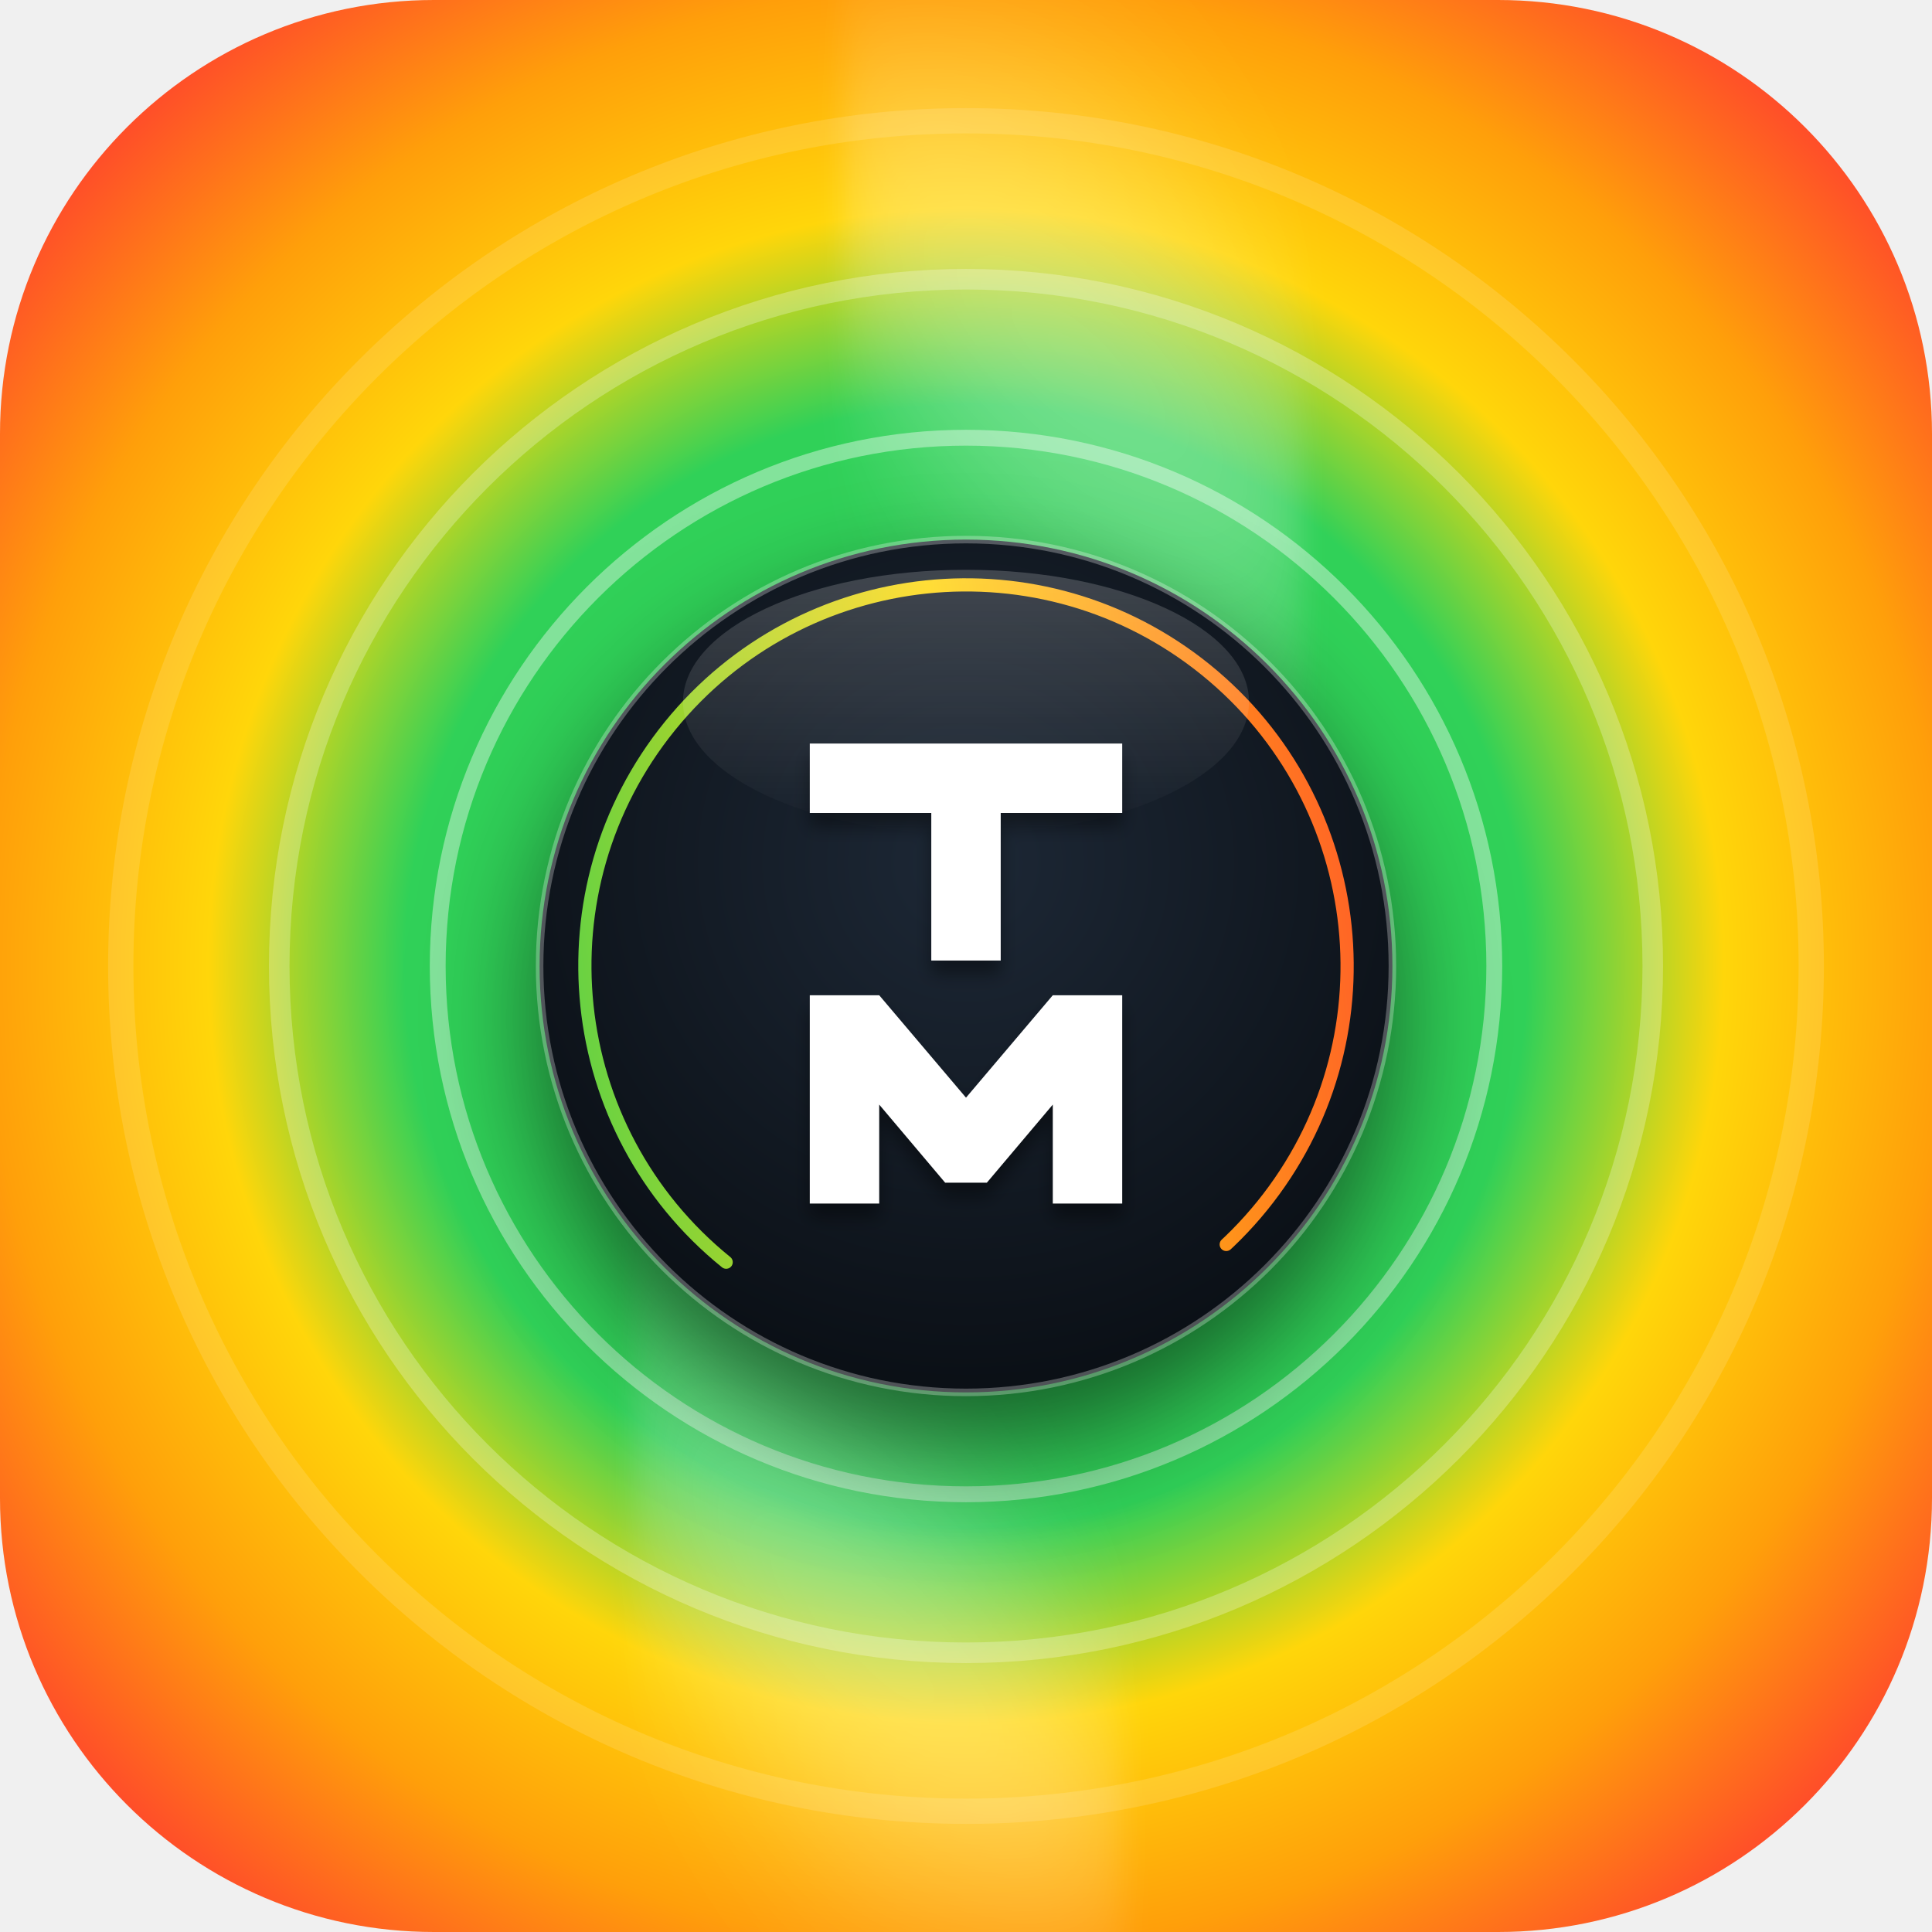
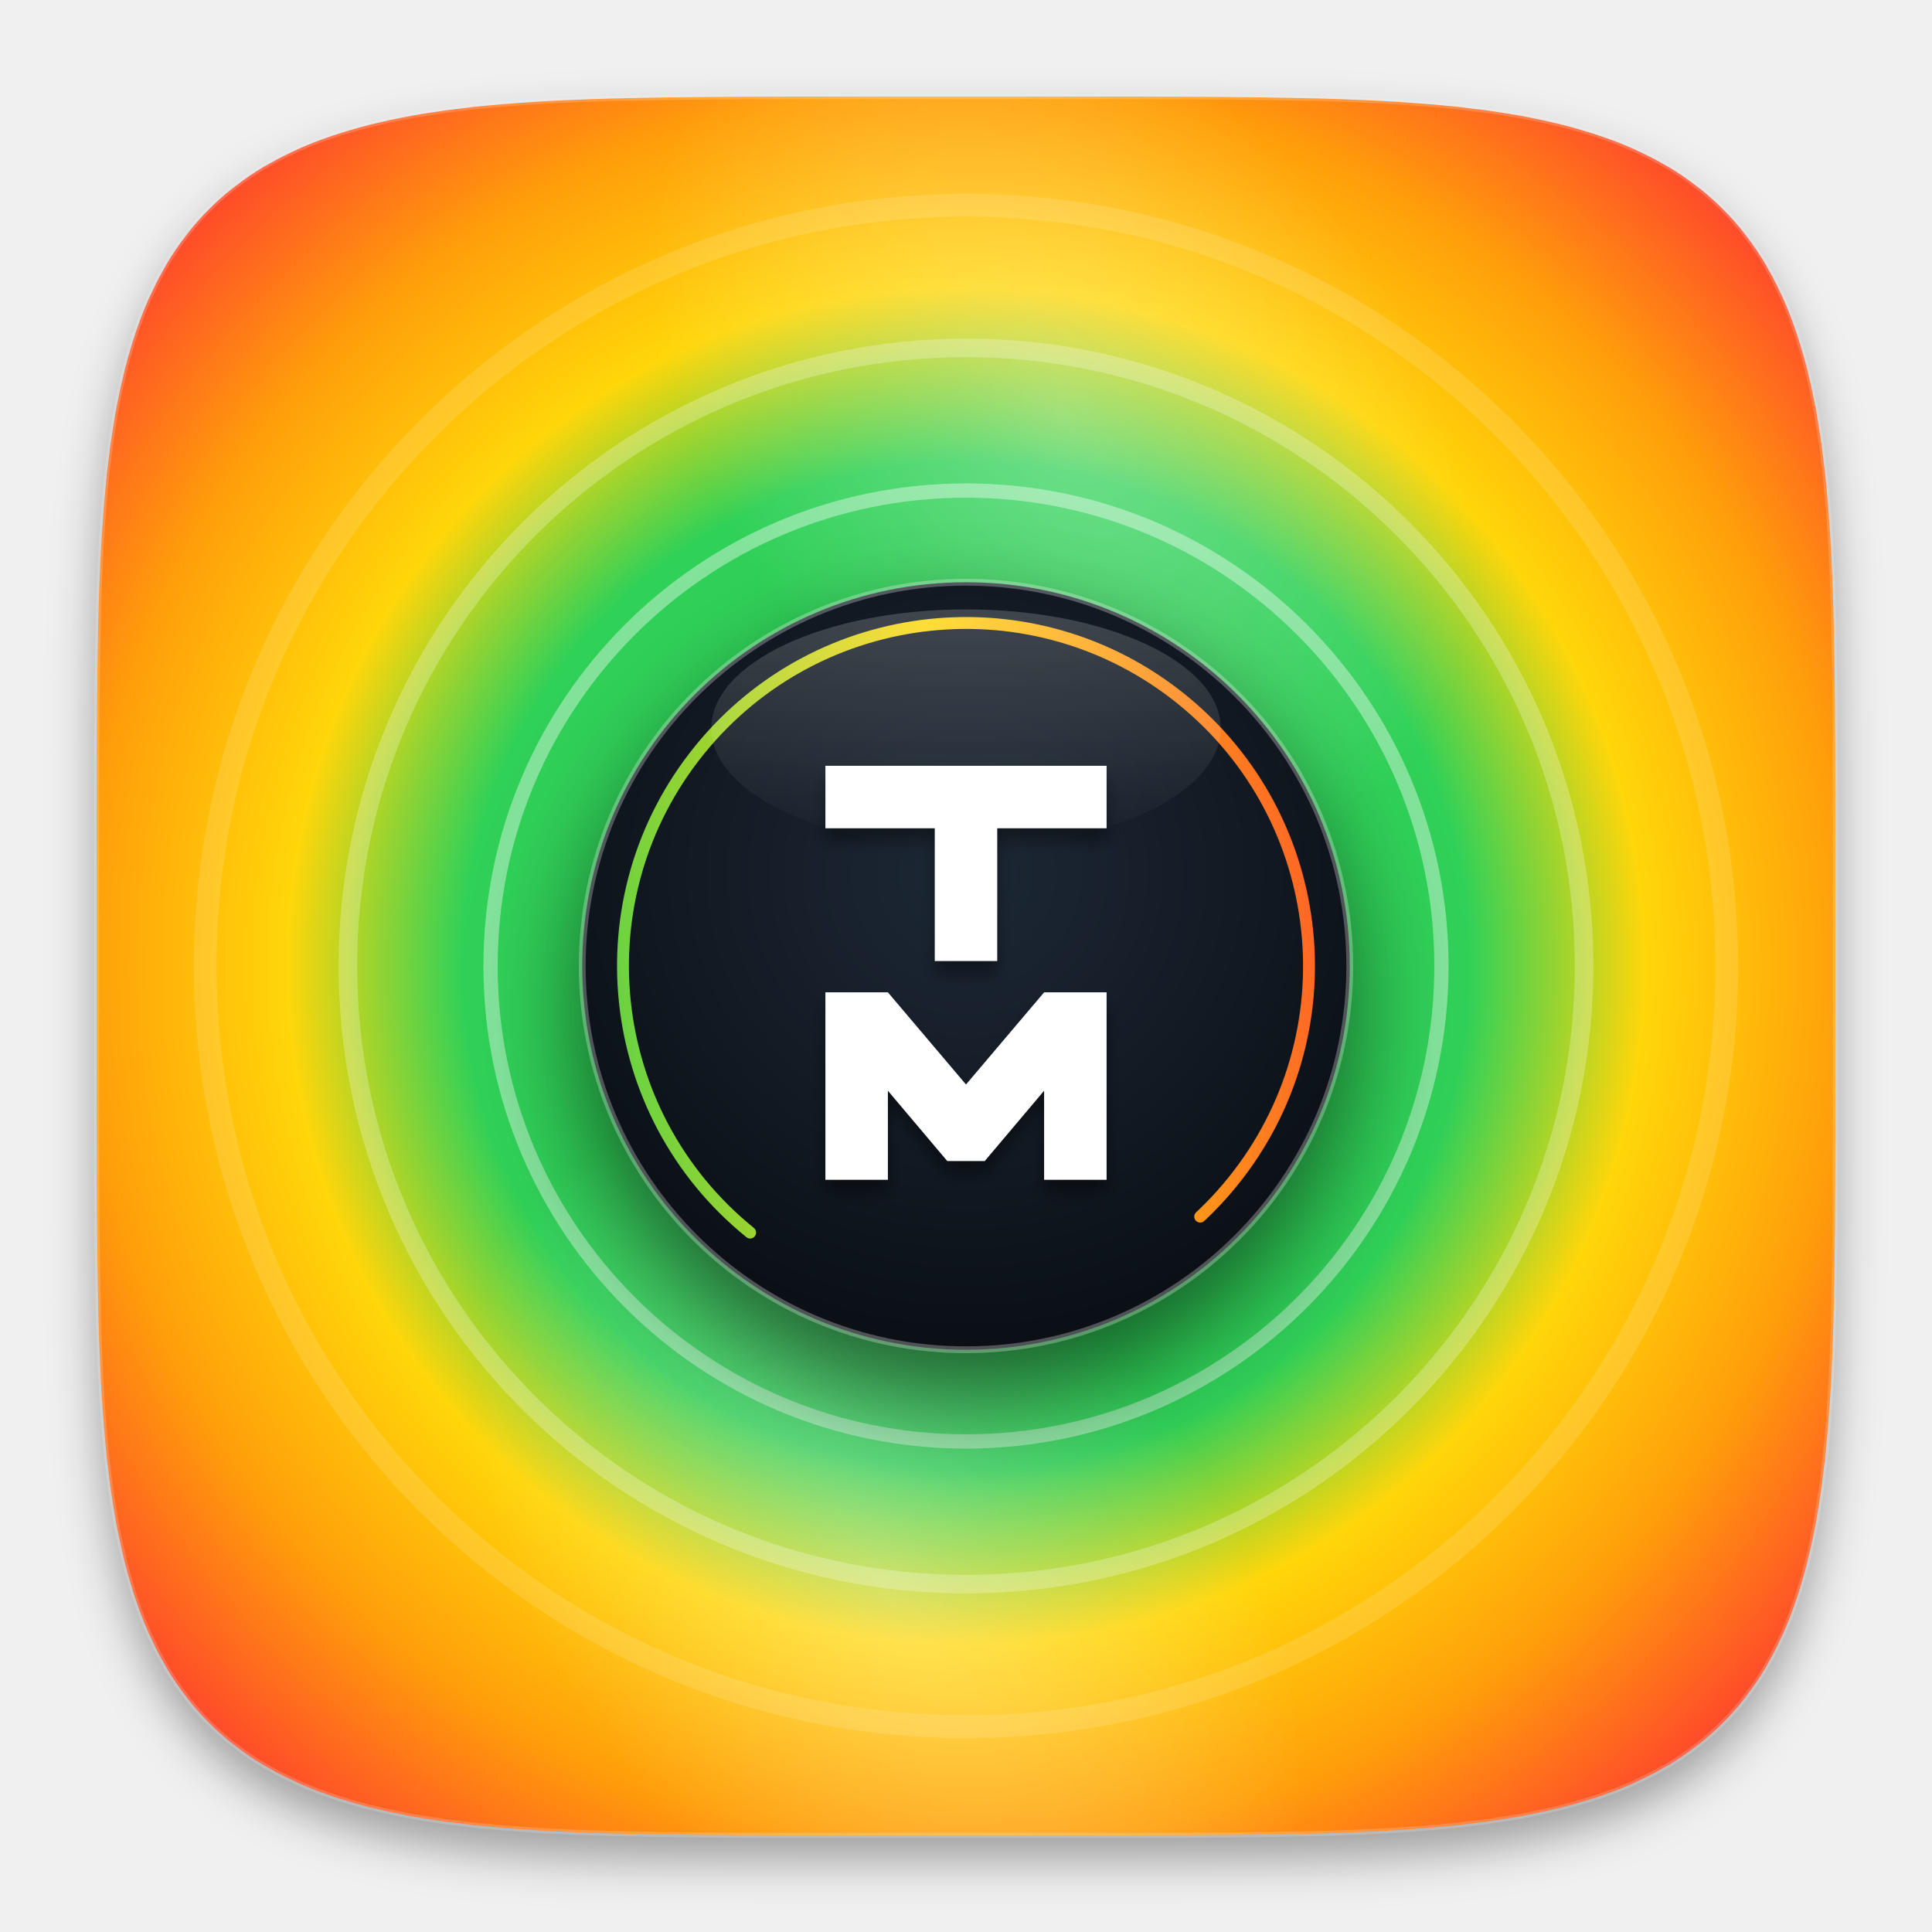
<svg xmlns="http://www.w3.org/2000/svg" viewBox="0 0 1024 1024" width="1024" height="1024" role="img" aria-label="TagMender">
  <defs>
-     <clipPath id="tm-mask">
-       <rect width="1024" height="1024" rx="230" ry="230" />
+     <clipPath id="tm-squircle">
+       <path d="M1024.0 512.0L1024.0 613.4L1023.9 645.8L1023.7 669.3L1023.5 688.5L1023.2 704.9L1022.9 719.5L1022.5 732.6L1022.0 744.6L1021.5 755.8L1020.9 766.2L1020.2 775.9L1019.5 785.2L1018.7 793.9L1017.9 802.2L1016.9 810.2L1016.0 817.8L1014.9 825.1L1013.8 832.1L1012.7 838.8L1011.4 845.3L1010.1 851.6L1008.7 857.7L1007.3 863.6L1005.8 869.3L1004.2 874.8L1002.6 880.1L1000.9 885.3L999.1 890.4L997.3 895.3L995.4 900.0L993.4 904.7L991.3 909.1L989.2 913.5L987.0 917.8L984.7 921.9L982.4 926.0L980.0 929.9L977.5 933.7L974.9 937.4L972.2 941.0L969.5 944.6L966.7 948.0L963.8 951.3L960.8 954.6L957.7 957.7L954.6 960.8L951.3 963.8L948.0 966.7L944.6 969.5L941.0 972.2L937.4 974.9L933.7 977.5L929.9 980.0L926.0 982.4L921.9 984.7L917.8 987.0L913.5 989.2L909.1 991.3L904.7 993.4L900.0 995.4L895.3 997.3L890.4 999.1L885.3 1000.9L880.1 1002.6L874.8 1004.2L869.3 1005.8L863.6 1007.3L857.7 1008.7L851.6 1010.1L845.3 1011.4L838.8 1012.7L832.1 1013.8L825.1 1014.9L817.8 1016.0L810.2 1016.9L802.2 1017.9L793.9 1018.7L785.2 1019.5L775.9 1020.2L766.2 1020.9L755.8 1021.5L744.6 1022.0L732.6 1022.5L719.5 1022.9L704.9 1023.2L688.5 1023.5L669.3 1023.7L645.8 1023.9L613.4 1024.0L512.0 1024.0L410.6 1024.0L378.2 1023.9L354.7 1023.7L335.5 1023.5L319.1 1023.2L304.5 1022.9L291.4 1022.5L279.4 1022.0L268.2 1021.5L257.8 1020.9L248.1 1020.2L238.8 1019.5L230.1 1018.7L221.8 1017.9L213.8 1016.9L206.2 1016.0L198.9 1014.9L191.9 1013.8L185.2 1012.7L178.7 1011.4L172.4 1010.1L166.3 1008.7L160.4 1007.3L154.7 1005.8L149.2 1004.2L143.9 1002.6L138.7 1000.9L133.6 999.1L128.7 997.3L124.0 995.4L119.3 993.4L114.9 991.3L110.5 989.2L106.2 987.0L102.1 984.7L98.0 982.4L94.1 980.0L90.3 977.5L86.6 974.9L83.0 972.2L79.4 969.5L76.0 966.7L72.7 963.8L69.4 960.8L66.3 957.7L63.2 954.6L60.2 951.3L57.3 948.0L54.5 944.6L51.8 941.0L49.1 937.4L46.5 933.7L44.0 929.9L41.6 926.0L39.3 921.9L37.0 917.8L34.8 913.5L32.7 909.1L30.6 904.7L28.6 900.0L26.7 895.3L24.9 890.4L23.1 885.3L21.4 880.1L19.8 874.8L18.2 869.3L16.7 863.6L15.3 857.7L13.9 851.6L12.6 845.3L11.3 838.8L10.2 832.1L9.1 825.1L8.0 817.8L7.1 810.2L6.1 802.2L5.3 793.9L4.5 785.2L3.8 775.9L3.1 766.2L2.5 755.8L2.0 744.6L1.5 732.6L1.1 719.5L0.8 704.9L0.5 688.5L0.3 669.3L0.1 645.8L0.0 613.4L0.0 512.0L0.0 410.6L0.1 378.2L0.3 354.7L0.5 335.5L0.8 319.1L1.1 304.5L1.5 291.4L2.0 279.4L2.5 268.2L3.1 257.8L3.8 248.1L4.5 238.8L5.3 230.1L6.1 221.8L7.1 213.8L8.0 206.2L9.1 198.9L10.2 191.9L11.3 185.2L12.6 178.7L13.9 172.4L15.3 166.3L16.7 160.4L18.2 154.7L19.8 149.2L21.4 143.9L23.1 138.7L24.9 133.6L26.7 128.7L28.6 124.0L30.6 119.3L32.7 114.9L34.8 110.5L37.0 106.2L39.3 102.1L41.6 98.0L44.0 94.1L46.5 90.3L49.1 86.6L51.8 83.0L54.5 79.4L57.3 76.0L60.2 72.7L63.2 69.4L66.3 66.3L69.4 63.2L72.7 60.2L76.0 57.3L79.4 54.5L83.0 51.8L86.6 49.1L90.3 46.5L94.1 44.0L98.0 41.6L102.1 39.3L106.2 37.0L110.5 34.8L114.9 32.7L119.3 30.6L124.0 28.6L128.7 26.7L133.6 24.9L138.7 23.1L143.9 21.4L149.2 19.8L154.7 18.2L160.4 16.7L166.3 15.3L172.4 13.9L178.7 12.6L185.2 11.3L191.9 10.2L198.9 9.1L206.2 8.0L213.8 7.1L221.8 6.1L230.1 5.3L238.8 4.5L248.1 3.8L257.8 3.1L268.2 2.5L279.4 2.0L291.4 1.5L304.5 1.1L319.1 0.8L335.5 0.5L354.7 0.3L378.2 0.1L410.6 0.0L512.0 0.0L613.4 0.0L645.8 0.1L669.3 0.3L688.5 0.5L704.9 0.8L719.5 1.1L732.6 1.5L744.6 2.0L755.8 2.5L766.2 3.1L775.9 3.8L785.2 4.5L793.9 5.3L802.2 6.1L810.2 7.1L817.8 8.0L825.1 9.1L832.1 10.2L838.8 11.3L845.3 12.6L851.6 13.9L857.7 15.3L863.6 16.7L869.3 18.2L874.8 19.8L880.1 21.4L885.3 23.1L890.4 24.9L895.3 26.7L900.0 28.6L904.7 30.6L909.1 32.7L913.5 34.8L917.8 37.0L921.9 39.3L926.0 41.6L929.9 44.0L933.7 46.5L937.4 49.1L941.0 51.8L944.6 54.5L948.0 57.3L951.3 60.2L954.6 63.2L957.7 66.3L960.8 69.4L963.8 72.7L966.7 76.0L969.5 79.4L972.2 83.0L974.9 86.6L977.5 90.3L980.0 94.1L982.4 98.0L984.7 102.1L987.0 106.2L989.2 110.5L991.3 114.9L993.4 119.3L995.4 124.0L997.3 128.7L999.1 133.6L1000.9 138.7L1002.6 143.9L1004.2 149.2L1005.8 154.7L1007.3 160.4L1008.7 166.3L1010.1 172.4L1011.4 178.7L1012.7 185.2L1013.8 191.9L1014.9 198.9L1016.0 206.2L1016.9 213.8L1017.9 221.8L1018.7 230.1L1019.5 238.8L1020.2 248.1L1020.9 257.8L1021.5 268.2L1022.0 279.4L1022.5 291.4L1022.9 304.5L1023.2 319.1L1023.5 335.5L1023.7 354.7L1023.9 378.2L1024.0 410.6Z" />
    </clipPath>
+     <filter id="tm-dropshadow" x="-10%" y="-10%" width="120%" height="120%">
+       <feGaussianBlur stdDeviation="14" />
+     </filter>
  </defs>
-   <g clip-path="url(#tm-mask)">
-     <svg viewBox="0 0 1024 1024" width="1024" height="1024">
-       <defs>
-         <radialGradient id="tm-bg" cx="50%" cy="50%" r="72%">
-           <stop offset="0" stop-color="#30D158" />
-           <stop offset=".4" stop-color="#30D158" />
-           <stop offset=".54" stop-color="#FFD60A" />
-           <stop offset=".7" stop-color="#FF9F0A" />
-           <stop offset=".88" stop-color="#FF3B30" />
-           <stop offset="1" stop-color="#B3121B" />
-         </radialGradient>
-         <radialGradient id="tm-disc" cx="50%" cy="38%" r="70%">
-           <stop offset="0" stop-color="#1D2836" />
-           <stop offset="1" stop-color="#080C11" />
-         </radialGradient>
-         <linearGradient id="tm-ring" x1="0" y1="0" x2="1" y2="1">
-           <stop offset="0" stop-color="#FF3B30" />
-           <stop offset=".5" stop-color="#FFD60A" />
-           <stop offset="1" stop-color="#30D158" />
-         </linearGradient>
-         <linearGradient id="tm-gloss" x1="0" y1="0" x2="0" y2="1">
-           <stop offset="0" stop-color="#FFFFFF" stop-opacity=".35" />
-           <stop offset="1" stop-color="#FFFFFF" stop-opacity="0" />
-         </linearGradient>
-         <filter id="tm-shadow" x="-30%" y="-30%" width="160%" height="160%">
-           <feGaussianBlur stdDeviation="30" />
-         </filter>
-         <filter id="tm-blur" x="-50%" y="-50%" width="200%" height="200%">
-           <feGaussianBlur stdDeviation="50" />
-         </filter>
-         <filter id="tm-soft" x="-20%" y="-20%" width="140%" height="140%">
-           <feGaussianBlur stdDeviation="10" />
-         </filter>
-       </defs>
-       <rect width="1024" height="1024" fill="url(#tm-bg)" />
-       <g transform="rotate(50 512 512)" filter="url(#tm-blur)" opacity=".35">
-         <ellipse cx="300" cy="260" rx="170" ry="80" fill="#FFFFFF" />
-         <ellipse cx="760" cy="780" rx="190" ry="70" fill="#FFFFFF" />
-       </g>
-       <g fill="none" stroke="#FFFFFF">
-         <circle cx="512" cy="512" r="280" stroke-width="8.4" stroke-opacity=".4" />
-         <circle cx="512" cy="512" r="364" stroke-width="10.9" stroke-opacity=".26" />
-         <circle cx="512" cy="512" r="448" stroke-width="13.4" stroke-opacity=".13" />
-       </g>
-       <circle cx="512" cy="540" r="228" fill="#000000" opacity=".55" filter="url(#tm-shadow)" />
-       <circle cx="512" cy="512" r="226" fill="url(#tm-disc)" />
-       <circle cx="512" cy="512" r="202" transform="rotate(129 512 512)" fill="none" stroke="url(#tm-ring)" stroke-width="7" stroke-linecap="round" stroke-dasharray="980 290" />
-       <ellipse cx="512" cy="372" rx="150" ry="70" fill="url(#tm-gloss)" opacity=".55" />
-       <circle cx="512" cy="512" r="226" fill="none" stroke="#FFFFFF" stroke-opacity=".28" stroke-width="4" />
-       <g transform="translate(512 516) scale(0.46) translate(-512 -515)">
-         <g transform="translate(0 16)" fill="#000000" opacity=".4" filter="url(#tm-soft)">
-           <path d="M332 250H692V330H552V500H472V330H332Z" />
-           <path d="M332 780V540H412L512 658L612 540H692V780H612V666L536 756H488L412 666V780Z" />
+   <g transform="translate(51.2 51.2) scale(0.9)">
+     <path d="M1024.0 512.0L1024.0 613.4L1023.9 645.8L1023.7 669.3L1023.5 688.5L1023.2 704.9L1022.9 719.5L1022.5 732.6L1022.0 744.6L1021.5 755.8L1020.9 766.2L1020.2 775.9L1019.5 785.2L1018.7 793.9L1017.9 802.2L1016.9 810.2L1016.0 817.8L1014.9 825.1L1013.8 832.1L1012.7 838.8L1011.4 845.3L1010.1 851.6L1008.7 857.7L1007.3 863.6L1005.8 869.3L1004.2 874.8L1002.6 880.1L1000.9 885.3L999.1 890.4L997.3 895.3L995.4 900.0L993.4 904.7L991.3 909.1L989.2 913.5L987.0 917.8L984.7 921.9L982.4 926.0L980.0 929.9L977.5 933.7L974.9 937.4L972.2 941.0L969.5 944.6L966.7 948.0L963.8 951.3L960.8 954.6L957.7 957.7L954.6 960.8L951.3 963.8L948.0 966.7L944.6 969.5L941.0 972.2L937.4 974.9L933.7 977.5L929.9 980.0L926.0 982.4L921.9 984.7L917.8 987.0L913.5 989.2L909.1 991.3L904.7 993.4L900.0 995.4L895.3 997.3L890.4 999.1L885.3 1000.9L880.1 1002.6L874.8 1004.2L869.3 1005.8L863.6 1007.3L857.7 1008.7L851.6 1010.1L845.3 1011.4L838.8 1012.7L832.1 1013.8L825.1 1014.9L817.8 1016.0L810.2 1016.9L802.2 1017.9L793.9 1018.7L785.2 1019.5L775.9 1020.2L766.2 1020.9L755.8 1021.5L744.6 1022.0L732.6 1022.5L719.5 1022.9L704.9 1023.2L688.5 1023.5L669.3 1023.7L645.8 1023.9L613.4 1024.0L512.0 1024.0L410.6 1024.0L378.2 1023.9L354.7 1023.7L335.5 1023.5L319.1 1023.2L304.5 1022.9L291.4 1022.5L279.4 1022.0L268.2 1021.5L257.8 1020.9L248.1 1020.2L238.8 1019.5L230.1 1018.7L221.8 1017.9L213.8 1016.9L206.2 1016.0L198.9 1014.9L191.9 1013.8L185.2 1012.7L178.7 1011.4L172.4 1010.1L166.3 1008.7L160.4 1007.3L154.7 1005.8L149.2 1004.2L143.9 1002.6L138.7 1000.9L133.6 999.1L128.7 997.3L124.0 995.4L119.3 993.4L114.9 991.3L110.5 989.2L106.2 987.0L102.1 984.7L98.0 982.4L94.1 980.0L90.3 977.5L86.6 974.9L83.0 972.2L79.4 969.5L76.0 966.7L72.7 963.8L69.4 960.8L66.3 957.7L63.2 954.6L60.2 951.3L57.3 948.0L54.5 944.6L51.8 941.0L49.1 937.4L46.5 933.7L44.0 929.9L41.6 926.0L39.3 921.9L37.0 917.8L34.8 913.5L32.7 909.1L30.6 904.7L28.6 900.0L26.7 895.3L24.9 890.4L23.1 885.3L21.4 880.1L19.8 874.8L18.2 869.3L16.7 863.6L15.3 857.7L13.9 851.6L12.6 845.3L11.3 838.8L10.2 832.1L9.1 825.1L8.0 817.8L7.1 810.2L6.1 802.2L5.3 793.9L4.5 785.2L3.8 775.9L3.1 766.2L2.5 755.8L2.0 744.6L1.5 732.6L1.1 719.5L0.8 704.9L0.5 688.5L0.3 669.3L0.1 645.8L0.0 613.4L0.0 512.0L0.0 410.6L0.1 378.2L0.3 354.7L0.5 335.5L0.8 319.1L1.1 304.5L1.5 291.4L2.0 279.4L2.5 268.2L3.1 257.8L3.8 248.1L4.5 238.8L5.3 230.1L6.1 221.8L7.1 213.8L8.0 206.2L9.1 198.9L10.2 191.9L11.3 185.2L12.6 178.7L13.9 172.4L15.3 166.3L16.7 160.4L18.2 154.7L19.8 149.2L21.4 143.9L23.1 138.7L24.9 133.6L26.7 128.7L28.6 124.0L30.6 119.3L32.7 114.9L34.8 110.5L37.0 106.2L39.3 102.1L41.6 98.0L44.0 94.1L46.5 90.3L49.1 86.6L51.8 83.0L54.5 79.4L57.3 76.0L60.2 72.7L63.2 69.4L66.3 66.3L69.4 63.2L72.7 60.2L76.0 57.3L79.4 54.5L83.0 51.8L86.6 49.1L90.3 46.5L94.1 44.0L98.0 41.6L102.1 39.3L106.2 37.0L110.5 34.8L114.9 32.7L119.3 30.6L124.0 28.6L128.7 26.7L133.6 24.9L138.7 23.1L143.9 21.4L149.2 19.8L154.7 18.2L160.4 16.7L166.3 15.3L172.4 13.9L178.7 12.6L185.2 11.3L191.9 10.2L198.9 9.1L206.2 8.0L213.8 7.1L221.8 6.1L230.1 5.3L238.8 4.5L248.1 3.8L257.8 3.1L268.2 2.5L279.4 2.0L291.4 1.5L304.5 1.1L319.1 0.8L335.5 0.5L354.7 0.3L378.2 0.1L410.6 0.0L512.0 0.0L613.4 0.0L645.8 0.1L669.3 0.3L688.5 0.5L704.9 0.8L719.5 1.1L732.6 1.5L744.6 2.0L755.8 2.5L766.2 3.1L775.9 3.8L785.2 4.5L793.9 5.3L802.2 6.1L810.2 7.1L817.8 8.0L825.1 9.1L832.1 10.2L838.8 11.3L845.3 12.6L851.6 13.9L857.7 15.3L863.6 16.7L869.3 18.2L874.8 19.8L880.1 21.4L885.3 23.1L890.4 24.9L895.3 26.7L900.0 28.6L904.7 30.6L909.1 32.7L913.5 34.8L917.8 37.0L921.9 39.3L926.0 41.6L929.9 44.0L933.7 46.5L937.4 49.1L941.0 51.8L944.6 54.5L948.0 57.3L951.3 60.2L954.6 63.2L957.7 66.3L960.8 69.4L963.8 72.7L966.7 76.0L969.5 79.4L972.2 83.0L974.9 86.6L977.5 90.3L980.0 94.1L982.4 98.0L984.7 102.1L987.0 106.2L989.2 110.5L991.3 114.9L993.4 119.3L995.4 124.0L997.3 128.7L999.1 133.6L1000.9 138.7L1002.6 143.9L1004.2 149.2L1005.8 154.7L1007.3 160.4L1008.7 166.3L1010.1 172.4L1011.4 178.7L1012.7 185.2L1013.8 191.9L1014.9 198.9L1016.0 206.2L1016.9 213.8L1017.9 221.8L1018.7 230.1L1019.5 238.8L1020.2 248.1L1020.9 257.8L1021.5 268.2L1022.0 279.4L1022.5 291.4L1022.9 304.5L1023.2 319.1L1023.5 335.5L1023.7 354.7L1023.9 378.2L1024.0 410.6Z" transform="translate(0 14)" fill="#000000" opacity=".35" filter="url(#tm-dropshadow)" />
+     <g clip-path="url(#tm-squircle)">
+       <svg viewBox="0 0 1024 1024" width="1024" height="1024">
+         <defs>
+           <radialGradient id="tm-bg" cx="50%" cy="50%" r="72%">
+             <stop offset="0" stop-color="#30D158" />
+             <stop offset=".4" stop-color="#30D158" />
+             <stop offset=".54" stop-color="#FFD60A" />
+             <stop offset=".7" stop-color="#FF9F0A" />
+             <stop offset=".88" stop-color="#FF3B30" />
+             <stop offset="1" stop-color="#B3121B" />
+           </radialGradient>
+           <radialGradient id="tm-disc" cx="50%" cy="38%" r="70%">
+             <stop offset="0" stop-color="#1D2836" />
+             <stop offset="1" stop-color="#080C11" />
+           </radialGradient>
+           <linearGradient id="tm-ring" x1="0" y1="0" x2="1" y2="1">
+             <stop offset="0" stop-color="#FF3B30" />
+             <stop offset=".5" stop-color="#FFD60A" />
+             <stop offset="1" stop-color="#30D158" />
+           </linearGradient>
+           <linearGradient id="tm-gloss" x1="0" y1="0" x2="0" y2="1">
+             <stop offset="0" stop-color="#FFFFFF" stop-opacity=".35" />
+             <stop offset="1" stop-color="#FFFFFF" stop-opacity="0" />
+           </linearGradient>
+           <filter id="tm-shadow" x="-30%" y="-30%" width="160%" height="160%">
+             <feGaussianBlur stdDeviation="30" />
+           </filter>
+           <radialGradient id="tm-glint">
+             <stop offset="0" stop-color="#FFFFFF" stop-opacity=".9" />
+             <stop offset=".45" stop-color="#FFFFFF" stop-opacity=".5" />
+             <stop offset="1" stop-color="#FFFFFF" stop-opacity="0" />
+           </radialGradient>
+           <filter id="tm-soft" x="-20%" y="-20%" width="140%" height="140%">
+             <feGaussianBlur stdDeviation="10" />
+           </filter>
+         </defs>
+         <rect width="1024" height="1024" fill="url(#tm-bg)" />
+         <g transform="rotate(50 512 512)" opacity=".35">
+           <ellipse cx="300" cy="260" rx="290" ry="200" fill="url(#tm-glint)" />
+           <ellipse cx="760" cy="780" rx="310" ry="190" fill="url(#tm-glint)" />
        </g>
-         <g fill="#FFFFFF">
-           <path d="M332 250H692V330H552V500H472V330H332Z" />
-           <path d="M332 780V540H412L512 658L612 540H692V780H612V666L536 756H488L412 666V780Z" />
+         <g fill="none" stroke="#FFFFFF">
+           <circle cx="512" cy="512" r="280" stroke-width="8.4" stroke-opacity=".4" />
+           <circle cx="512" cy="512" r="364" stroke-width="10.9" stroke-opacity=".26" />
+           <circle cx="512" cy="512" r="448" stroke-width="13.4" stroke-opacity=".13" />
        </g>
-       </g>
-     </svg>
+         <circle cx="512" cy="540" r="228" fill="#000000" opacity=".55" filter="url(#tm-shadow)" />
+         <circle cx="512" cy="512" r="226" fill="url(#tm-disc)" />
+         <circle cx="512" cy="512" r="202" transform="rotate(129 512 512)" fill="none" stroke="url(#tm-ring)" stroke-width="7" stroke-linecap="round" stroke-dasharray="980 290" />
+         <ellipse cx="512" cy="372" rx="150" ry="70" fill="url(#tm-gloss)" opacity=".55" />
+         <circle cx="512" cy="512" r="226" fill="none" stroke="#FFFFFF" stroke-opacity=".28" stroke-width="4" />
+         <g transform="translate(512 516) scale(0.46) translate(-512 -515)">
+           <g transform="translate(0 16)" fill="#000000" opacity=".4" filter="url(#tm-soft)">
+             <path d="M332 250H692V330H552V500H472V330H332Z" />
+             <path d="M332 780V540H412L512 658L612 540H692V780H612V666L536 756H488L412 666V780Z" />
+           </g>
+           <g fill="#FFFFFF">
+             <path d="M332 250H692V330H552V500H472V330H332Z" />
+             <path d="M332 780V540H412L512 658L612 540H692V780H612V666L536 756H488L412 666V780Z" />
+           </g>
+         </g>
+       </svg>
+     </g>
+     <path d="M1024.0 512.0L1024.0 613.4L1023.9 645.8L1023.7 669.3L1023.5 688.5L1023.2 704.9L1022.9 719.5L1022.5 732.6L1022.0 744.6L1021.5 755.8L1020.9 766.2L1020.2 775.9L1019.5 785.2L1018.7 793.9L1017.9 802.2L1016.9 810.2L1016.0 817.8L1014.9 825.1L1013.8 832.1L1012.7 838.8L1011.4 845.3L1010.1 851.6L1008.7 857.7L1007.3 863.6L1005.8 869.3L1004.2 874.8L1002.6 880.1L1000.9 885.3L999.1 890.4L997.3 895.3L995.4 900.0L993.4 904.7L991.3 909.1L989.2 913.5L987.0 917.8L984.7 921.9L982.4 926.0L980.0 929.9L977.5 933.7L974.9 937.4L972.2 941.0L969.5 944.6L966.7 948.0L963.8 951.3L960.8 954.6L957.7 957.7L954.6 960.8L951.3 963.8L948.0 966.7L944.6 969.5L941.0 972.2L937.4 974.9L933.7 977.5L929.9 980.0L926.0 982.4L921.9 984.7L917.8 987.0L913.5 989.2L909.1 991.3L904.7 993.4L900.0 995.4L895.3 997.3L890.4 999.1L885.3 1000.9L880.1 1002.6L874.8 1004.2L869.3 1005.8L863.6 1007.3L857.7 1008.7L851.6 1010.1L845.3 1011.4L838.8 1012.7L832.1 1013.8L825.1 1014.9L817.8 1016.0L810.2 1016.9L802.2 1017.9L793.9 1018.7L785.2 1019.5L775.9 1020.2L766.2 1020.9L755.8 1021.5L744.6 1022.0L732.6 1022.5L719.5 1022.9L704.9 1023.2L688.5 1023.5L669.3 1023.7L645.8 1023.9L613.4 1024.0L512.0 1024.0L410.6 1024.0L378.2 1023.9L354.7 1023.7L335.5 1023.5L319.1 1023.2L304.5 1022.9L291.4 1022.5L279.4 1022.0L268.2 1021.5L257.8 1020.9L248.1 1020.2L238.8 1019.5L230.1 1018.7L221.8 1017.9L213.8 1016.9L206.2 1016.0L198.9 1014.9L191.9 1013.8L185.2 1012.7L178.7 1011.4L172.4 1010.1L166.3 1008.7L160.4 1007.3L154.7 1005.8L149.2 1004.2L143.9 1002.6L138.7 1000.9L133.6 999.1L128.7 997.3L124.0 995.4L119.3 993.4L114.9 991.3L110.5 989.2L106.2 987.0L102.1 984.7L98.0 982.4L94.1 980.0L90.3 977.5L86.6 974.9L83.0 972.2L79.4 969.5L76.0 966.7L72.7 963.8L69.4 960.8L66.3 957.7L63.2 954.6L60.2 951.3L57.3 948.0L54.5 944.6L51.8 941.0L49.1 937.4L46.5 933.7L44.0 929.9L41.6 926.0L39.3 921.9L37.0 917.8L34.8 913.5L32.7 909.1L30.6 904.7L28.6 900.0L26.7 895.3L24.9 890.4L23.1 885.3L21.4 880.1L19.8 874.8L18.2 869.3L16.7 863.6L15.3 857.7L13.9 851.6L12.6 845.3L11.3 838.8L10.2 832.1L9.1 825.1L8.0 817.8L7.1 810.2L6.1 802.2L5.3 793.9L4.5 785.2L3.8 775.9L3.1 766.2L2.5 755.8L2.0 744.6L1.5 732.6L1.1 719.5L0.8 704.9L0.5 688.5L0.3 669.3L0.1 645.8L0.0 613.4L0.0 512.0L0.0 410.6L0.1 378.2L0.3 354.7L0.5 335.5L0.8 319.1L1.1 304.5L1.5 291.4L2.0 279.4L2.5 268.2L3.1 257.8L3.8 248.1L4.5 238.8L5.3 230.1L6.1 221.8L7.1 213.8L8.0 206.2L9.1 198.9L10.2 191.9L11.3 185.2L12.6 178.7L13.9 172.4L15.3 166.3L16.7 160.4L18.2 154.7L19.8 149.2L21.4 143.9L23.1 138.7L24.9 133.6L26.7 128.7L28.6 124.0L30.6 119.3L32.7 114.9L34.8 110.5L37.0 106.2L39.3 102.1L41.6 98.0L44.0 94.1L46.5 90.3L49.1 86.6L51.8 83.0L54.5 79.4L57.3 76.0L60.2 72.7L63.2 69.4L66.3 66.3L69.4 63.2L72.7 60.2L76.0 57.3L79.4 54.5L83.0 51.8L86.6 49.1L90.3 46.5L94.1 44.0L98.0 41.6L102.1 39.3L106.2 37.0L110.5 34.8L114.9 32.7L119.3 30.6L124.0 28.6L128.7 26.7L133.6 24.9L138.7 23.1L143.9 21.4L149.2 19.8L154.7 18.2L160.4 16.7L166.3 15.3L172.4 13.9L178.7 12.6L185.2 11.3L191.9 10.2L198.9 9.1L206.2 8.0L213.8 7.1L221.8 6.1L230.1 5.3L238.8 4.5L248.1 3.8L257.8 3.1L268.2 2.5L279.4 2.0L291.4 1.5L304.5 1.1L319.1 0.8L335.5 0.5L354.7 0.3L378.2 0.1L410.6 0.0L512.0 0.0L613.4 0.0L645.8 0.1L669.3 0.3L688.5 0.5L704.9 0.8L719.5 1.1L732.6 1.5L744.6 2.0L755.8 2.5L766.2 3.1L775.9 3.8L785.2 4.5L793.9 5.3L802.2 6.1L810.2 7.1L817.8 8.0L825.1 9.1L832.1 10.2L838.8 11.3L845.3 12.6L851.6 13.9L857.7 15.3L863.6 16.7L869.3 18.2L874.8 19.8L880.1 21.4L885.3 23.1L890.4 24.9L895.3 26.7L900.0 28.6L904.7 30.6L909.1 32.7L913.5 34.8L917.8 37.0L921.9 39.3L926.0 41.6L929.9 44.0L933.7 46.5L937.4 49.1L941.0 51.8L944.6 54.5L948.0 57.3L951.3 60.2L954.6 63.2L957.7 66.3L960.8 69.4L963.8 72.7L966.7 76.0L969.5 79.4L972.2 83.0L974.9 86.6L977.5 90.3L980.0 94.1L982.4 98.0L984.7 102.1L987.0 106.2L989.2 110.5L991.3 114.9L993.4 119.3L995.4 124.0L997.3 128.7L999.1 133.6L1000.9 138.7L1002.6 143.9L1004.2 149.2L1005.8 154.7L1007.3 160.4L1008.7 166.3L1010.1 172.4L1011.4 178.7L1012.7 185.2L1013.8 191.9L1014.9 198.9L1016.0 206.2L1016.9 213.8L1017.9 221.8L1018.7 230.1L1019.5 238.8L1020.2 248.1L1020.9 257.8L1021.5 268.2L1022.0 279.4L1022.5 291.4L1022.9 304.5L1023.2 319.1L1023.5 335.5L1023.7 354.7L1023.9 378.2L1024.0 410.6Z" fill="none" stroke="#FFFFFF" stroke-opacity=".18" stroke-width="3" />
  </g>
</svg>
